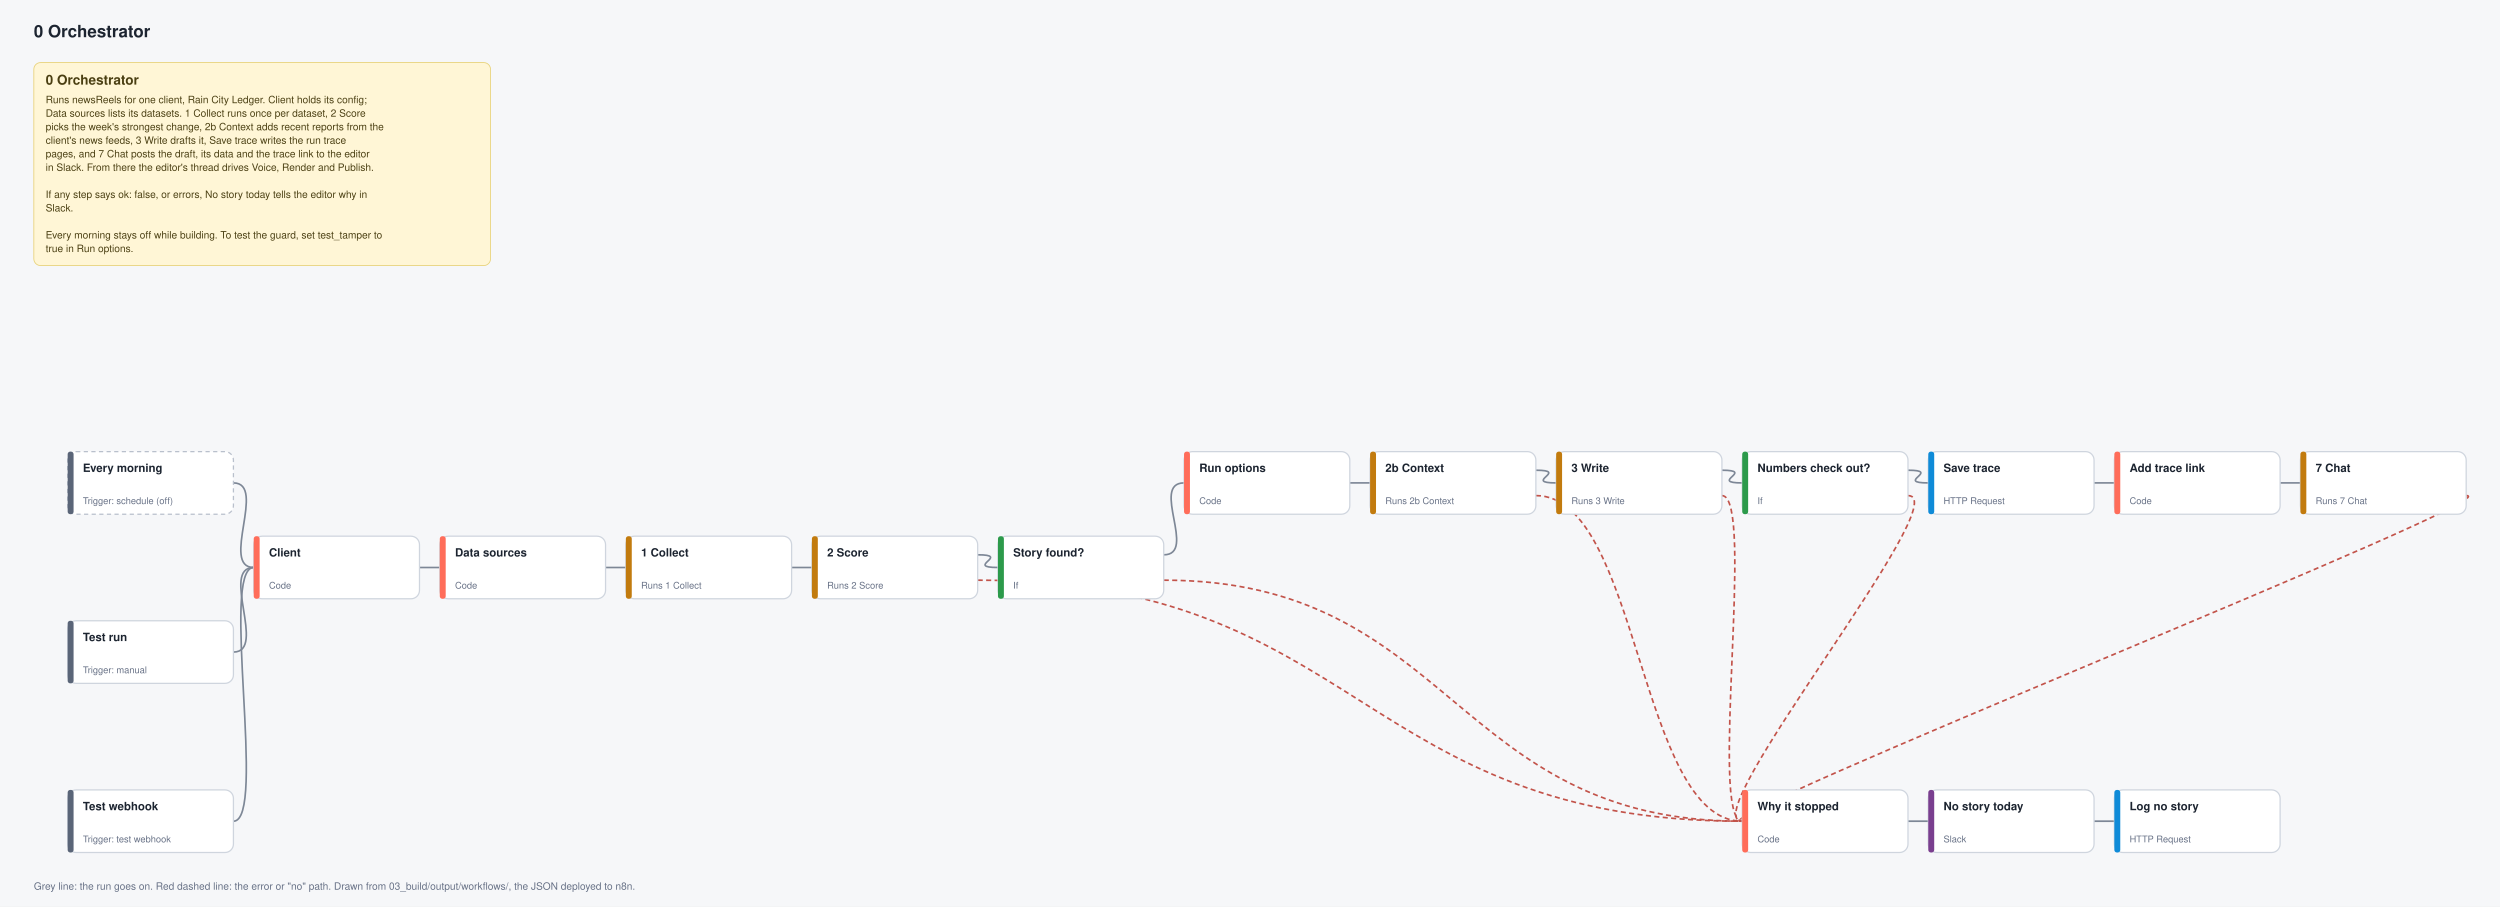
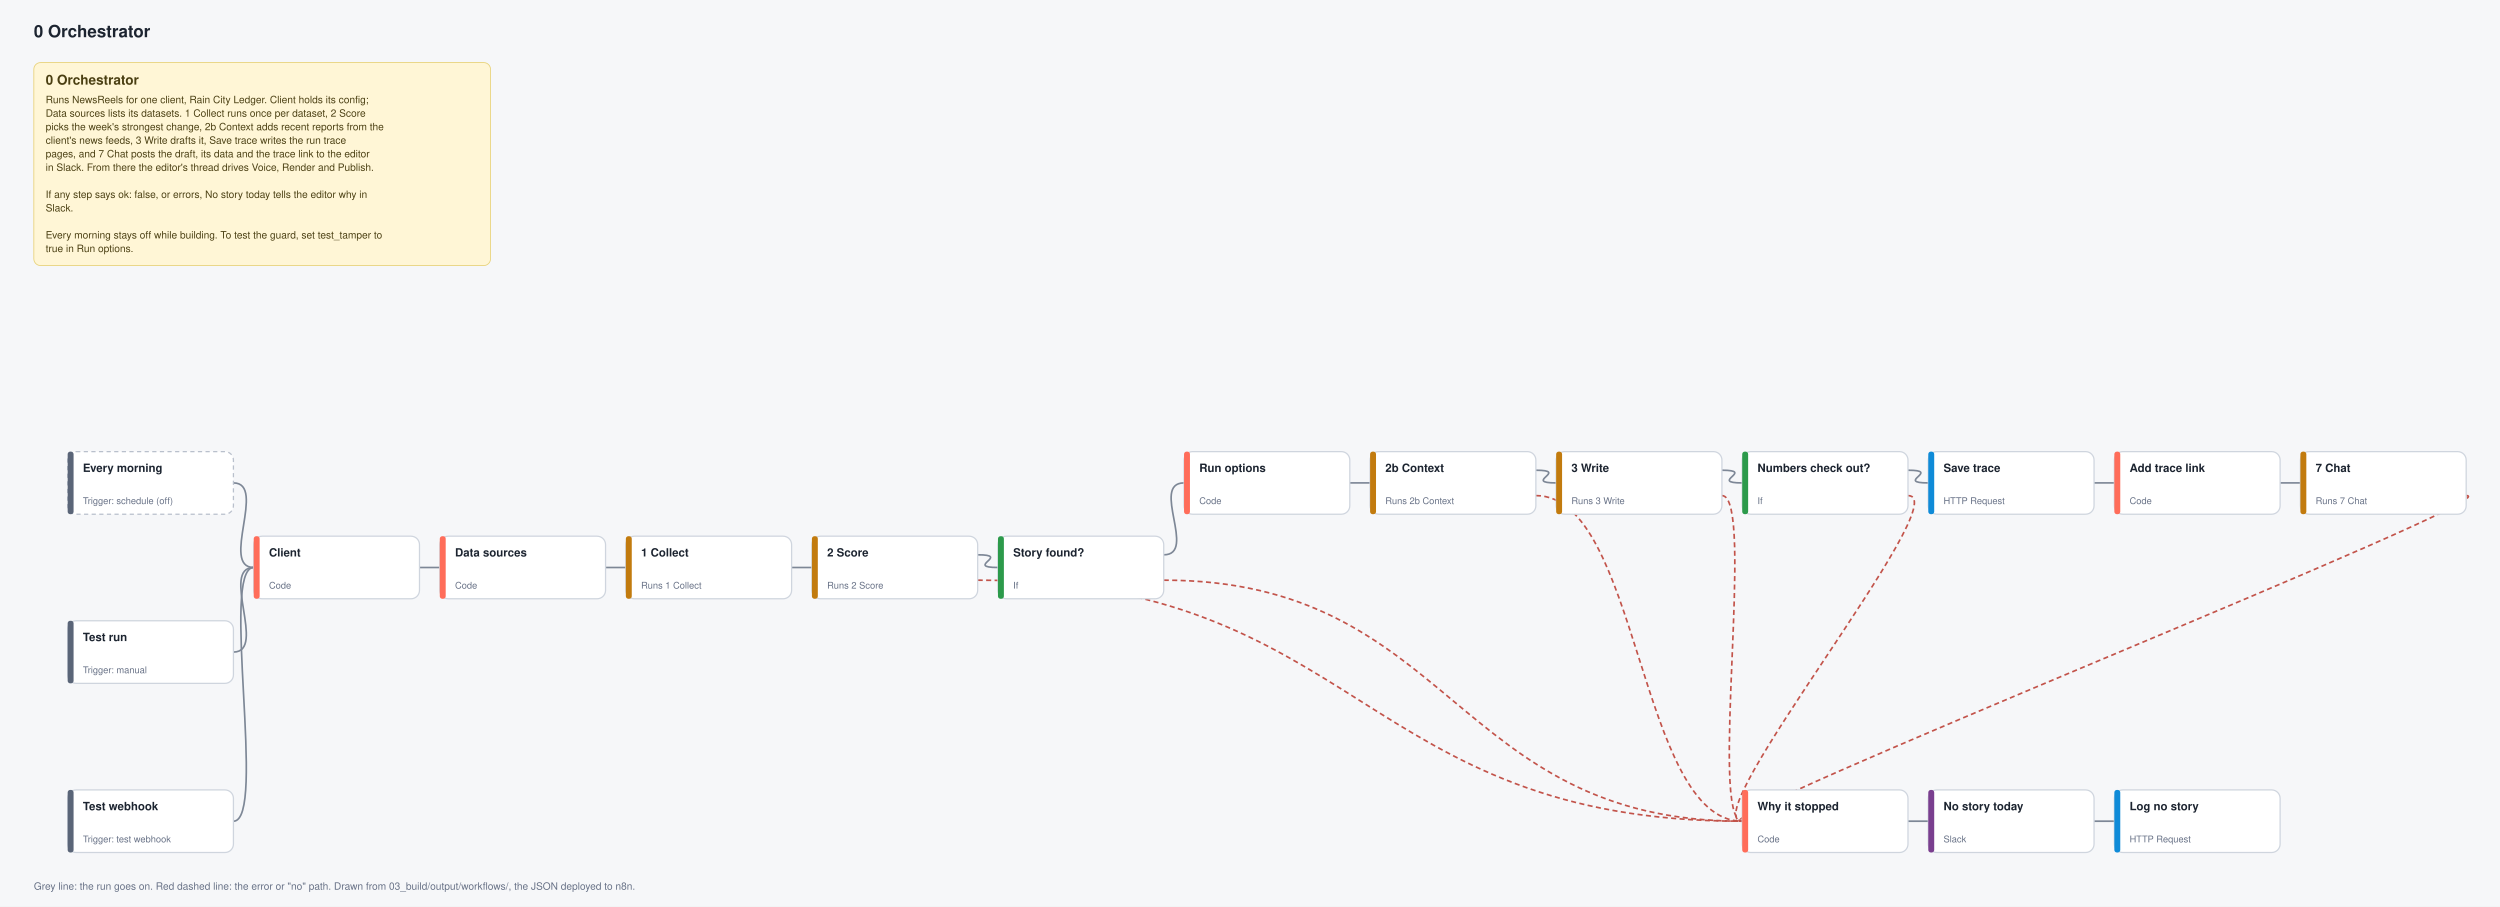
<svg xmlns="http://www.w3.org/2000/svg" width="2956" height="1072" viewBox="0 0 2956 1072" font-family="-apple-system, Segoe UI, Helvetica, Arial, sans-serif">
  <rect x="0" y="0" width="2956" height="1072" fill="#f6f7f9" />
  <text x="40" y="44" font-size="20" font-weight="700" fill="#1c2430">0 Orchestrator</text>
  <text x="40" y="1052" font-size="12" fill="#667085">Grey line: the run goes on. Red dashed line: the error or "no" path. Drawn from 03_build/output/workflows/, the JSON deployed to n8n.</text>
  <rect x="40" y="74" width="540" height="240" rx="8" fill="#fff6d6" stroke="#e8d27a" />
  <text x="54" y="100" font-size="16" font-weight="700" fill="#4a3f12">0 Orchestrator</text>
-   <text x="54" y="122" font-size="12" font-weight="400" fill="#4a3f12">Runs newsReels for one client, Rain City Ledger. Client holds its config;</text>
+   <text x="54" y="122" font-size="12" font-weight="400" fill="#4a3f12">Runs NewsReels for one client, Rain City Ledger. Client holds its config;</text>
  <text x="54" y="138" font-size="12" font-weight="400" fill="#4a3f12">Data sources lists its datasets. 1 Collect runs once per dataset, 2 Score</text>
  <text x="54" y="154" font-size="12" font-weight="400" fill="#4a3f12">picks the week's strongest change, 2b Context adds recent reports from the</text>
  <text x="54" y="170" font-size="12" font-weight="400" fill="#4a3f12">client's news feeds, 3 Write drafts it, Save trace writes the run trace</text>
  <text x="54" y="186" font-size="12" font-weight="400" fill="#4a3f12">pages, and 7 Chat posts the draft, its data and the trace link to the editor</text>
  <text x="54" y="202" font-size="12" font-weight="400" fill="#4a3f12">in Slack. From there the editor's thread drives Voice, Render and Publish.</text>
  <text x="54" y="218" font-size="12" font-weight="400" fill="#4a3f12" />
  <text x="54" y="234" font-size="12" font-weight="400" fill="#4a3f12">If any step says ok: false, or errors, No story today tells the editor why in</text>
  <text x="54" y="250" font-size="12" font-weight="400" fill="#4a3f12">Slack.</text>
  <text x="54" y="266" font-size="12" font-weight="400" fill="#4a3f12" />
  <text x="54" y="282" font-size="12" font-weight="400" fill="#4a3f12">Every morning stays off while building. To test the guard, set test_tamper to</text>
  <text x="54" y="298" font-size="12" font-weight="400" fill="#4a3f12">true in Run options.</text>
  <path d="M276,771 C316,771 260,671 300,671" fill="none" stroke="#7d8796" stroke-width="2" />
  <path d="M276,571 C316,571 260,671 300,671" fill="none" stroke="#7d8796" stroke-width="2" />
  <path d="M496,671 C536,671 480,671 520,671" fill="none" stroke="#7d8796" stroke-width="2" />
  <path d="M716,671 C756,671 700,671 740,671" fill="none" stroke="#7d8796" stroke-width="2" />
  <path d="M936,671 C976,671 920,671 960,671" fill="none" stroke="#7d8796" stroke-width="2" />
  <path d="M1156,656 C1196,656 1140,671 1180,671" fill="none" stroke="#7d8796" stroke-width="2" />
  <path d="M1156,686 C1608,686 1608,971 2060,971" fill="none" stroke="#c2534a" stroke-width="2" stroke-dasharray="6 4" />
  <path d="M1376,656 C1416,656 1360,571 1400,571" fill="none" stroke="#7d8796" stroke-width="2" />
  <path d="M1376,686 C1718,686 1718,971 2060,971" fill="none" stroke="#c2534a" stroke-width="2" stroke-dasharray="6 4" />
  <path d="M1596,571 C1636,571 1580,571 1620,571" fill="none" stroke="#7d8796" stroke-width="2" />
  <path d="M1816,556 C1856,556 1800,571 1840,571" fill="none" stroke="#7d8796" stroke-width="2" />
  <path d="M1816,586 C1938,586 1938,971 2060,971" fill="none" stroke="#c2534a" stroke-width="2" stroke-dasharray="6 4" />
  <path d="M2036,556 C2076,556 2020,571 2060,571" fill="none" stroke="#7d8796" stroke-width="2" />
  <path d="M2036,586 C2076,586 2020,971 2060,971" fill="none" stroke="#c2534a" stroke-width="2" stroke-dasharray="6 4" />
  <path d="M2256,556 C2296,556 2240,571 2280,571" fill="none" stroke="#7d8796" stroke-width="2" />
  <path d="M2256,586 C2316,586 2000,971 2060,971" fill="none" stroke="#c2534a" stroke-width="2" stroke-dasharray="6 4" />
  <path d="M2476,571 C2516,571 2460,571 2500,571" fill="none" stroke="#7d8796" stroke-width="2" />
  <path d="M2696,571 C2736,571 2680,571 2720,571" fill="none" stroke="#7d8796" stroke-width="2" />
  <path d="M2916,586 C2976,586 2000,971 2060,971" fill="none" stroke="#c2534a" stroke-width="2" stroke-dasharray="6 4" />
  <path d="M2256,971 C2296,971 2240,971 2280,971" fill="none" stroke="#7d8796" stroke-width="2" />
  <path d="M2476,971 C2516,971 2460,971 2500,971" fill="none" stroke="#7d8796" stroke-width="2" />
  <path d="M276,971 C316,971 260,671 300,671" fill="none" stroke="#7d8796" stroke-width="2" />
  <rect x="80" y="734" width="196" height="74" rx="10" fill="#ffffff" stroke="#cfd5de" stroke-width="1.5" />
  <rect x="80" y="734" width="7" height="74" rx="3" fill="#5a6578" />
  <text x="98" y="758" font-size="13.5" font-weight="700" fill="#1c2430">Test run</text>
  <text x="98" y="796" font-size="11" fill="#667085">Trigger: manual</text>
  <rect x="80" y="534" width="196" height="74" rx="10" fill="#ffffff" stroke="#b9c0cc" stroke-width="1.5" stroke-dasharray="5 4" />
  <rect x="80" y="534" width="7" height="74" rx="3" fill="#5a6578" />
  <text x="98" y="558" font-size="13.5" font-weight="700" fill="#1c2430">Every morning</text>
  <text x="98" y="596" font-size="11" fill="#667085">Trigger: schedule (off)</text>
  <rect x="300" y="634" width="196" height="74" rx="10" fill="#ffffff" stroke="#cfd5de" stroke-width="1.5" />
  <rect x="300" y="634" width="7" height="74" rx="3" fill="#ff6d5a" />
  <text x="318" y="658" font-size="13.5" font-weight="700" fill="#1c2430">Client</text>
  <text x="318" y="696" font-size="11" fill="#667085">Code</text>
  <rect x="520" y="634" width="196" height="74" rx="10" fill="#ffffff" stroke="#cfd5de" stroke-width="1.5" />
  <rect x="520" y="634" width="7" height="74" rx="3" fill="#ff6d5a" />
  <text x="538" y="658" font-size="13.5" font-weight="700" fill="#1c2430">Data sources</text>
  <text x="538" y="696" font-size="11" fill="#667085">Code</text>
  <rect x="740" y="634" width="196" height="74" rx="10" fill="#ffffff" stroke="#cfd5de" stroke-width="1.5" />
  <rect x="740" y="634" width="7" height="74" rx="3" fill="#c27b0e" />
  <text x="758" y="658" font-size="13.5" font-weight="700" fill="#1c2430">1 Collect</text>
  <text x="758" y="696" font-size="11" fill="#667085">Runs 1 Collect</text>
  <rect x="960" y="634" width="196" height="74" rx="10" fill="#ffffff" stroke="#cfd5de" stroke-width="1.5" />
  <rect x="960" y="634" width="7" height="74" rx="3" fill="#c27b0e" />
  <text x="978" y="658" font-size="13.5" font-weight="700" fill="#1c2430">2 Score</text>
  <text x="978" y="696" font-size="11" fill="#667085">Runs 2 Score</text>
  <rect x="1180" y="634" width="196" height="74" rx="10" fill="#ffffff" stroke="#cfd5de" stroke-width="1.5" />
  <rect x="1180" y="634" width="7" height="74" rx="3" fill="#2c9a4b" />
  <text x="1198" y="658" font-size="13.5" font-weight="700" fill="#1c2430">Story found?</text>
  <text x="1198" y="696" font-size="11" fill="#667085">If</text>
  <rect x="1400" y="534" width="196" height="74" rx="10" fill="#ffffff" stroke="#cfd5de" stroke-width="1.5" />
  <rect x="1400" y="534" width="7" height="74" rx="3" fill="#ff6d5a" />
  <text x="1418" y="558" font-size="13.5" font-weight="700" fill="#1c2430">Run options</text>
  <text x="1418" y="596" font-size="11" fill="#667085">Code</text>
  <rect x="1620" y="534" width="196" height="74" rx="10" fill="#ffffff" stroke="#cfd5de" stroke-width="1.5" />
  <rect x="1620" y="534" width="7" height="74" rx="3" fill="#c27b0e" />
  <text x="1638" y="558" font-size="13.5" font-weight="700" fill="#1c2430">2b Context</text>
  <text x="1638" y="596" font-size="11" fill="#667085">Runs 2b Context</text>
  <rect x="1840" y="534" width="196" height="74" rx="10" fill="#ffffff" stroke="#cfd5de" stroke-width="1.5" />
  <rect x="1840" y="534" width="7" height="74" rx="3" fill="#c27b0e" />
  <text x="1858" y="558" font-size="13.5" font-weight="700" fill="#1c2430">3 Write</text>
  <text x="1858" y="596" font-size="11" fill="#667085">Runs 3 Write</text>
  <rect x="2060" y="534" width="196" height="74" rx="10" fill="#ffffff" stroke="#cfd5de" stroke-width="1.5" />
  <rect x="2060" y="534" width="7" height="74" rx="3" fill="#2c9a4b" />
  <text x="2078" y="558" font-size="13.5" font-weight="700" fill="#1c2430">Numbers check out?</text>
  <text x="2078" y="596" font-size="11" fill="#667085">If</text>
  <rect x="2280" y="534" width="196" height="74" rx="10" fill="#ffffff" stroke="#cfd5de" stroke-width="1.5" />
  <rect x="2280" y="534" width="7" height="74" rx="3" fill="#0f8bd8" />
  <text x="2298" y="558" font-size="13.5" font-weight="700" fill="#1c2430">Save trace</text>
  <text x="2298" y="596" font-size="11" fill="#667085">HTTP Request</text>
  <rect x="2500" y="534" width="196" height="74" rx="10" fill="#ffffff" stroke="#cfd5de" stroke-width="1.5" />
  <rect x="2500" y="534" width="7" height="74" rx="3" fill="#ff6d5a" />
  <text x="2518" y="558" font-size="13.5" font-weight="700" fill="#1c2430">Add trace link</text>
  <text x="2518" y="596" font-size="11" fill="#667085">Code</text>
  <rect x="2720" y="534" width="196" height="74" rx="10" fill="#ffffff" stroke="#cfd5de" stroke-width="1.5" />
  <rect x="2720" y="534" width="7" height="74" rx="3" fill="#c27b0e" />
  <text x="2738" y="558" font-size="13.5" font-weight="700" fill="#1c2430">7 Chat</text>
  <text x="2738" y="596" font-size="11" fill="#667085">Runs 7 Chat</text>
  <rect x="2060" y="934" width="196" height="74" rx="10" fill="#ffffff" stroke="#cfd5de" stroke-width="1.5" />
  <rect x="2060" y="934" width="7" height="74" rx="3" fill="#ff6d5a" />
  <text x="2078" y="958" font-size="13.5" font-weight="700" fill="#1c2430">Why it stopped</text>
  <text x="2078" y="996" font-size="11" fill="#667085">Code</text>
  <rect x="2280" y="934" width="196" height="74" rx="10" fill="#ffffff" stroke="#cfd5de" stroke-width="1.5" />
  <rect x="2280" y="934" width="7" height="74" rx="3" fill="#7a3f8f" />
  <text x="2298" y="958" font-size="13.5" font-weight="700" fill="#1c2430">No story today</text>
  <text x="2298" y="996" font-size="11" fill="#667085">Slack</text>
  <rect x="2500" y="934" width="196" height="74" rx="10" fill="#ffffff" stroke="#cfd5de" stroke-width="1.5" />
  <rect x="2500" y="934" width="7" height="74" rx="3" fill="#0f8bd8" />
  <text x="2518" y="958" font-size="13.5" font-weight="700" fill="#1c2430">Log no story</text>
  <text x="2518" y="996" font-size="11" fill="#667085">HTTP Request</text>
  <rect x="80" y="934" width="196" height="74" rx="10" fill="#ffffff" stroke="#cfd5de" stroke-width="1.5" />
  <rect x="80" y="934" width="7" height="74" rx="3" fill="#5a6578" />
  <text x="98" y="958" font-size="13.5" font-weight="700" fill="#1c2430">Test webhook</text>
  <text x="98" y="996" font-size="11" fill="#667085">Trigger: test webhook</text>
</svg>
